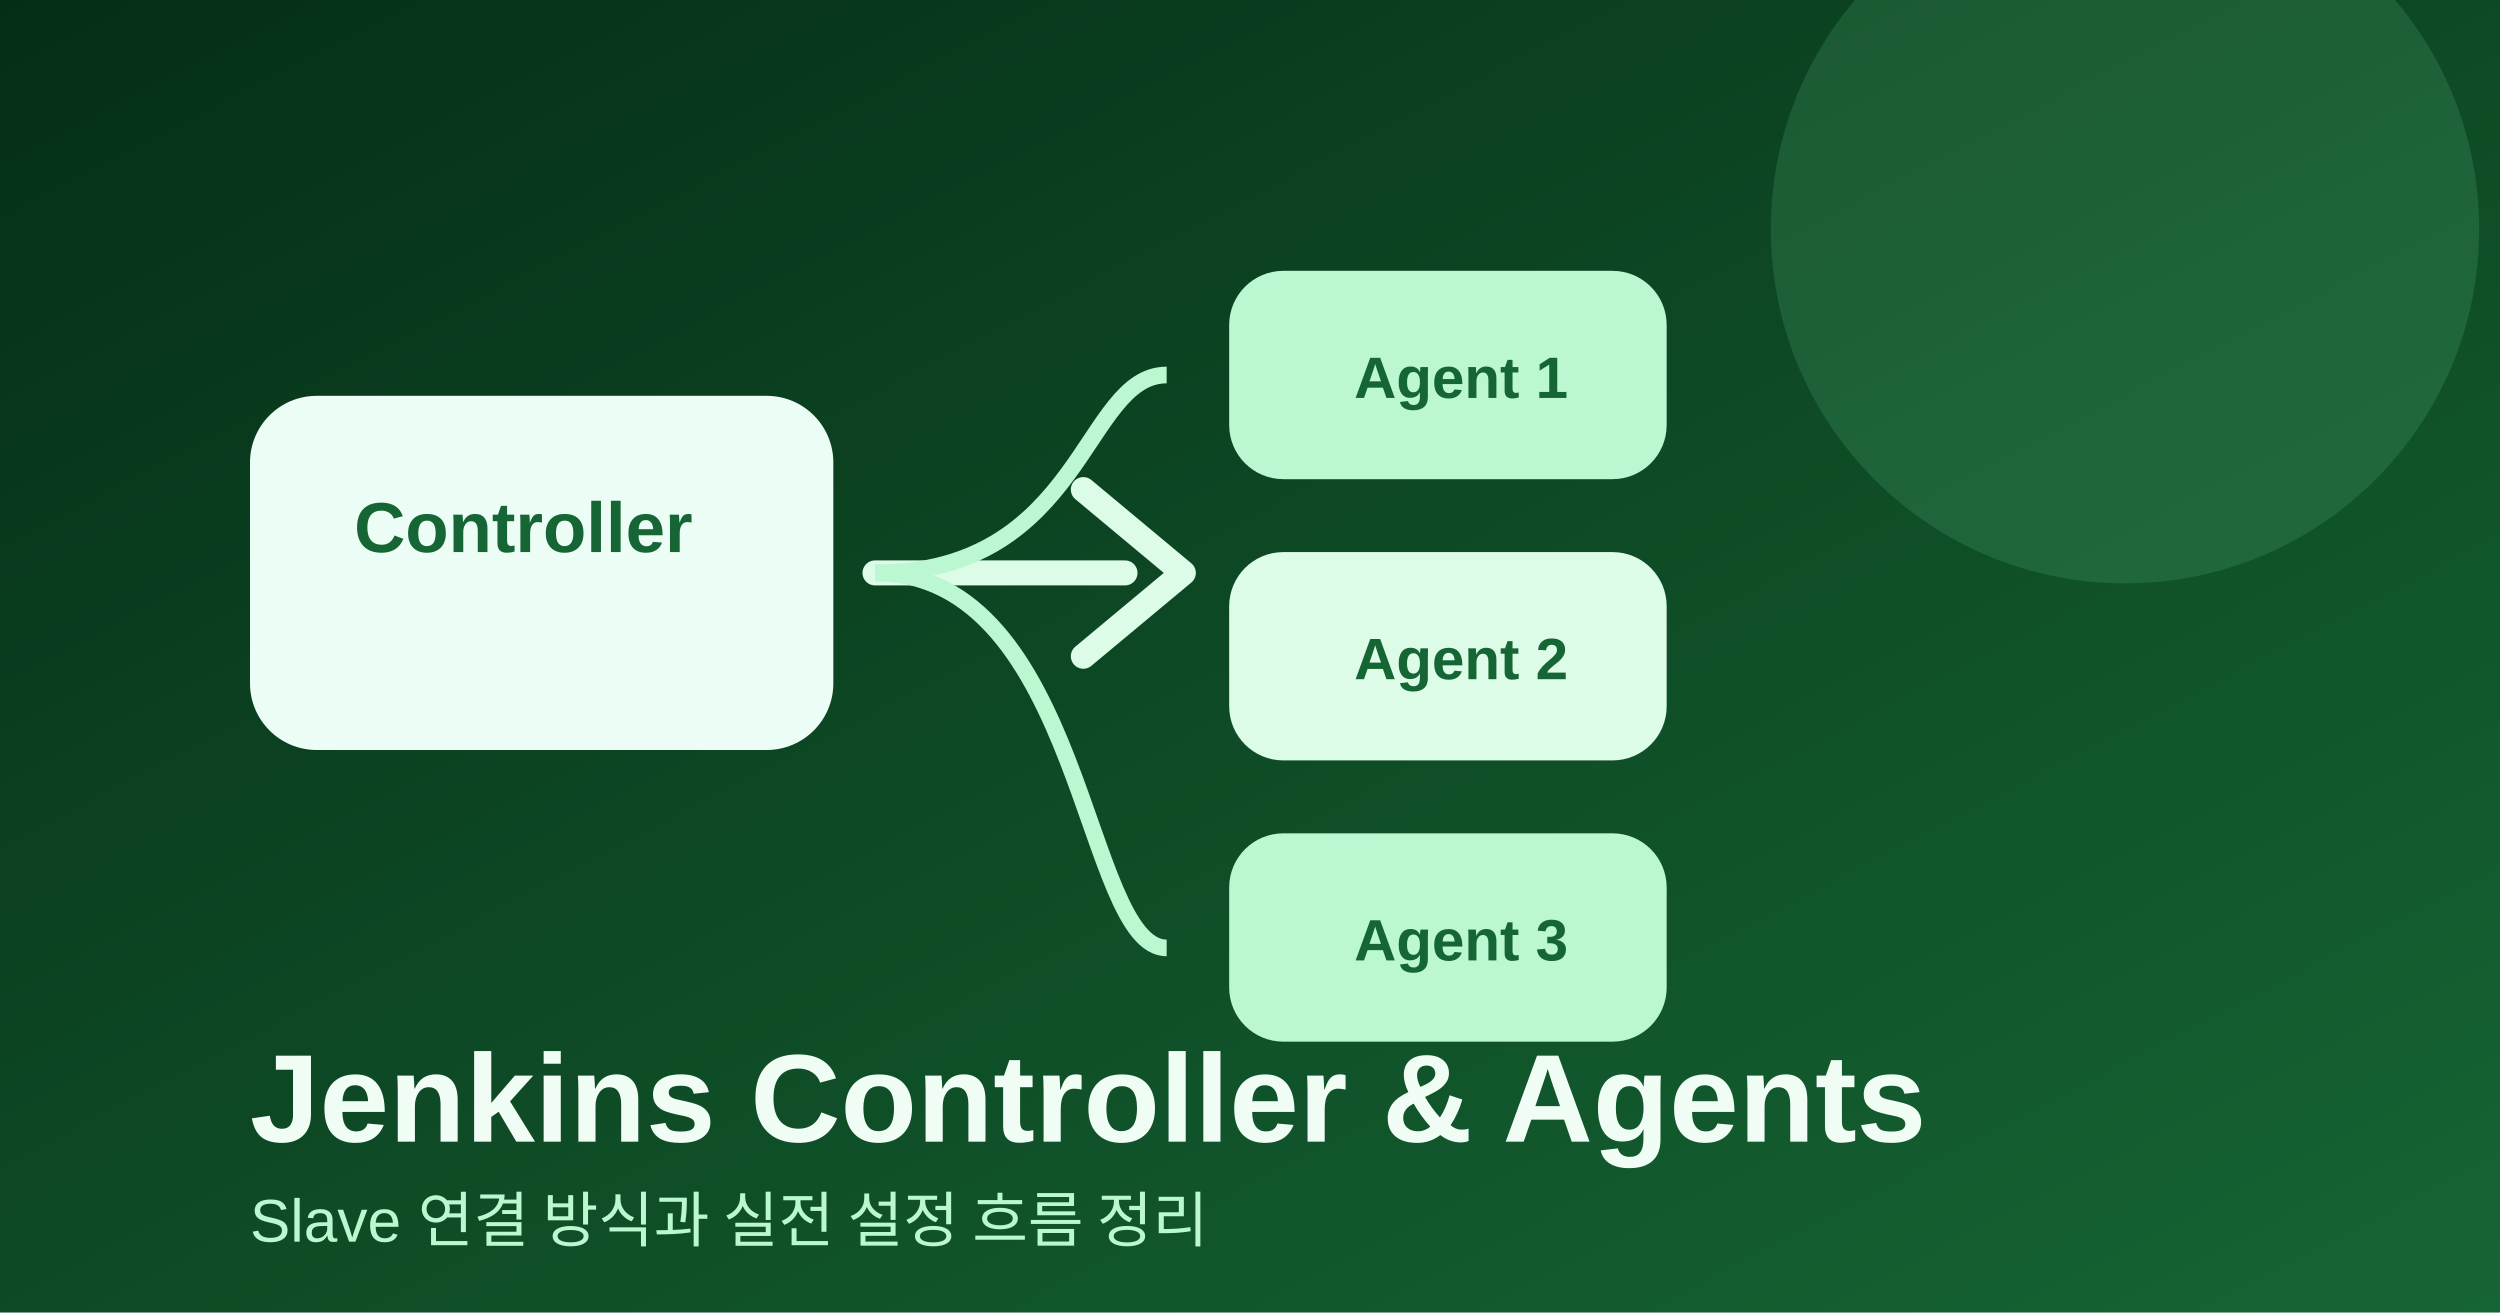
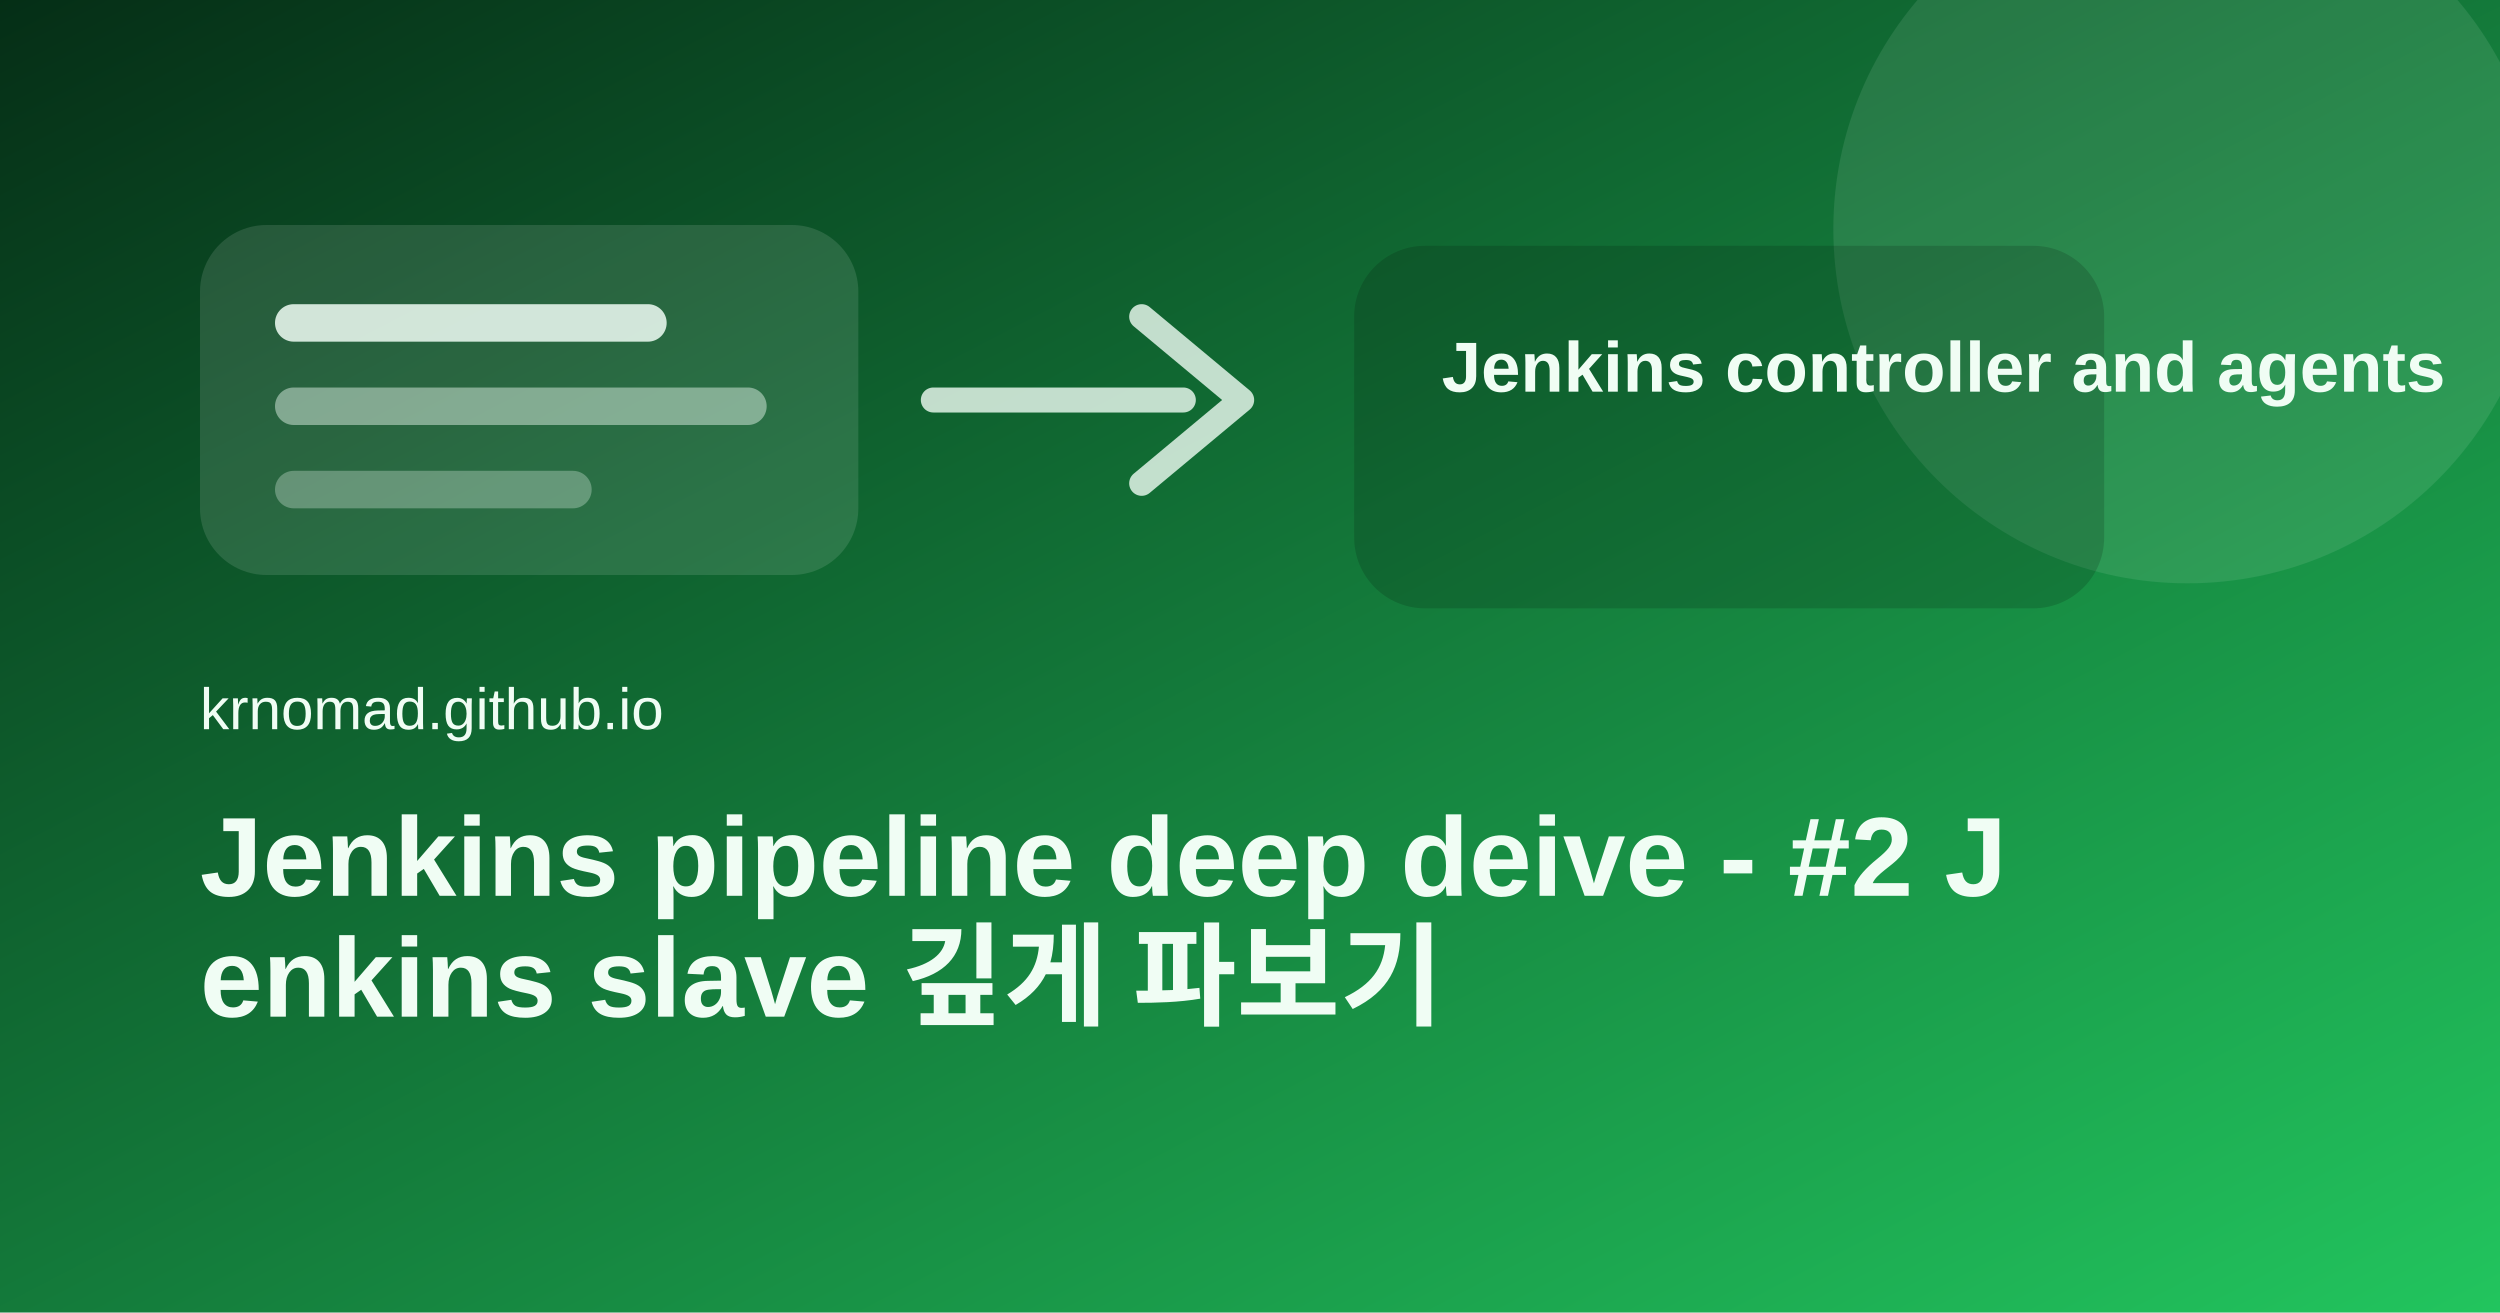
<svg xmlns="http://www.w3.org/2000/svg" viewBox="0 0 1200 630" role="img" aria-labelledby="title desc">
  <defs>
    <linearGradient id="bg" x1="0" x2="1" y1="0" y2="1">
      <stop offset="0%" stop-color="#052e16" />
-       <stop offset="100%" stop-color="#166534" />
+       <stop offset="100%" stop-color="#22c55e" />
    </linearGradient>
  </defs>
  <rect width="1200" height="630" fill="url(#bg)" />
-   <circle cx="1020" cy="110" r="170" fill="#86efac" opacity="0.14" />
-   <rect x="120" y="190" width="280" height="170" rx="32" fill="#ecfdf5" />
-   <text x="170" y="265" fill="#166534" font-family="Arial, sans-serif" font-size="34" font-weight="700">Controller</text>
-   <rect x="590" y="130" width="210" height="100" rx="26" fill="#bbf7d0" />
-   <rect x="590" y="265" width="210" height="100" rx="26" fill="#dcfce7" />
-   <rect x="590" y="400" width="210" height="100" rx="26" fill="#bbf7d0" />
-   <text x="650" y="191" fill="#166534" font-family="Arial, sans-serif" font-size="28" font-weight="700">Agent 1</text>
-   <text x="650" y="326" fill="#166534" font-family="Arial, sans-serif" font-size="28" font-weight="700">Agent 2</text>
-   <text x="650" y="461" fill="#166534" font-family="Arial, sans-serif" font-size="28" font-weight="700">Agent 3</text>
-   <path d="M420 275h120" stroke="#dcfce7" stroke-width="12" stroke-linecap="round" />
-   <path d="M520 235l48 40-48 40" fill="none" stroke="#dcfce7" stroke-width="12" stroke-linecap="round" stroke-linejoin="round" />
-   <path d="M420 275 C520 275, 520 180, 560 180" stroke="#bbf7d0" stroke-width="8" fill="none" />
-   <path d="M420 275 C520 275, 520 455, 560 455" stroke="#bbf7d0" stroke-width="8" fill="none" />
-   <text x="120" y="548" fill="#f0fdf4" font-family="Arial, sans-serif" font-size="60" font-weight="700">Jenkins Controller &amp; Agents</text>
-   <text x="120" y="596" fill="#bbf7d0" font-family="Arial, sans-serif" font-size="29">Slave 연결 방식과 실전 설정 흐름 정리</text>
+   <circle cx="1050" cy="110" r="170" fill="#f0fdf4" opacity="0.1" />
+   <rect x="96" y="108" width="316" height="168" rx="32" fill="#ffffff" opacity="0.12" />
+   <rect x="132" y="146" width="188" height="18" rx="9" fill="#f0fdf4" opacity="0.85" />
+   <rect x="132" y="186" width="236" height="18" rx="9" fill="#f0fdf4" opacity="0.45" />
+   <rect x="132" y="226" width="152" height="18" rx="9" fill="#f0fdf4" opacity="0.3" />
+   <path d="M448 192h120" stroke="#f0fdf4" stroke-width="12" stroke-linecap="round" opacity="0.8" />
+   <path d="M548 152l48 40-48 40" fill="none" stroke="#f0fdf4" stroke-width="12" stroke-linecap="round" stroke-linejoin="round" opacity="0.8" />
+   <rect x="650" y="118" width="360" height="174" rx="34" fill="#000000" opacity="0.15" />
+   <text x="692" y="188" fill="#f0fdf4" font-family="Arial, sans-serif" font-size="34" font-weight="700">Jenkins controller and agents</text>
+   <text x="96" y="350" fill="#f0fdf4" font-family="Arial, sans-serif" font-size="28">krnomad.github.io</text>
+   <text x="96" y="430" fill="#f0fdf4" font-family="Arial, sans-serif" font-size="54" font-weight="700">Jenkins pipeline deep deive - #2 J</text>
+   <text x="96" y="488" fill="#f0fdf4" font-family="Arial, sans-serif" font-size="54" font-weight="700">enkins slave 깊게 파보기</text>
</svg>
